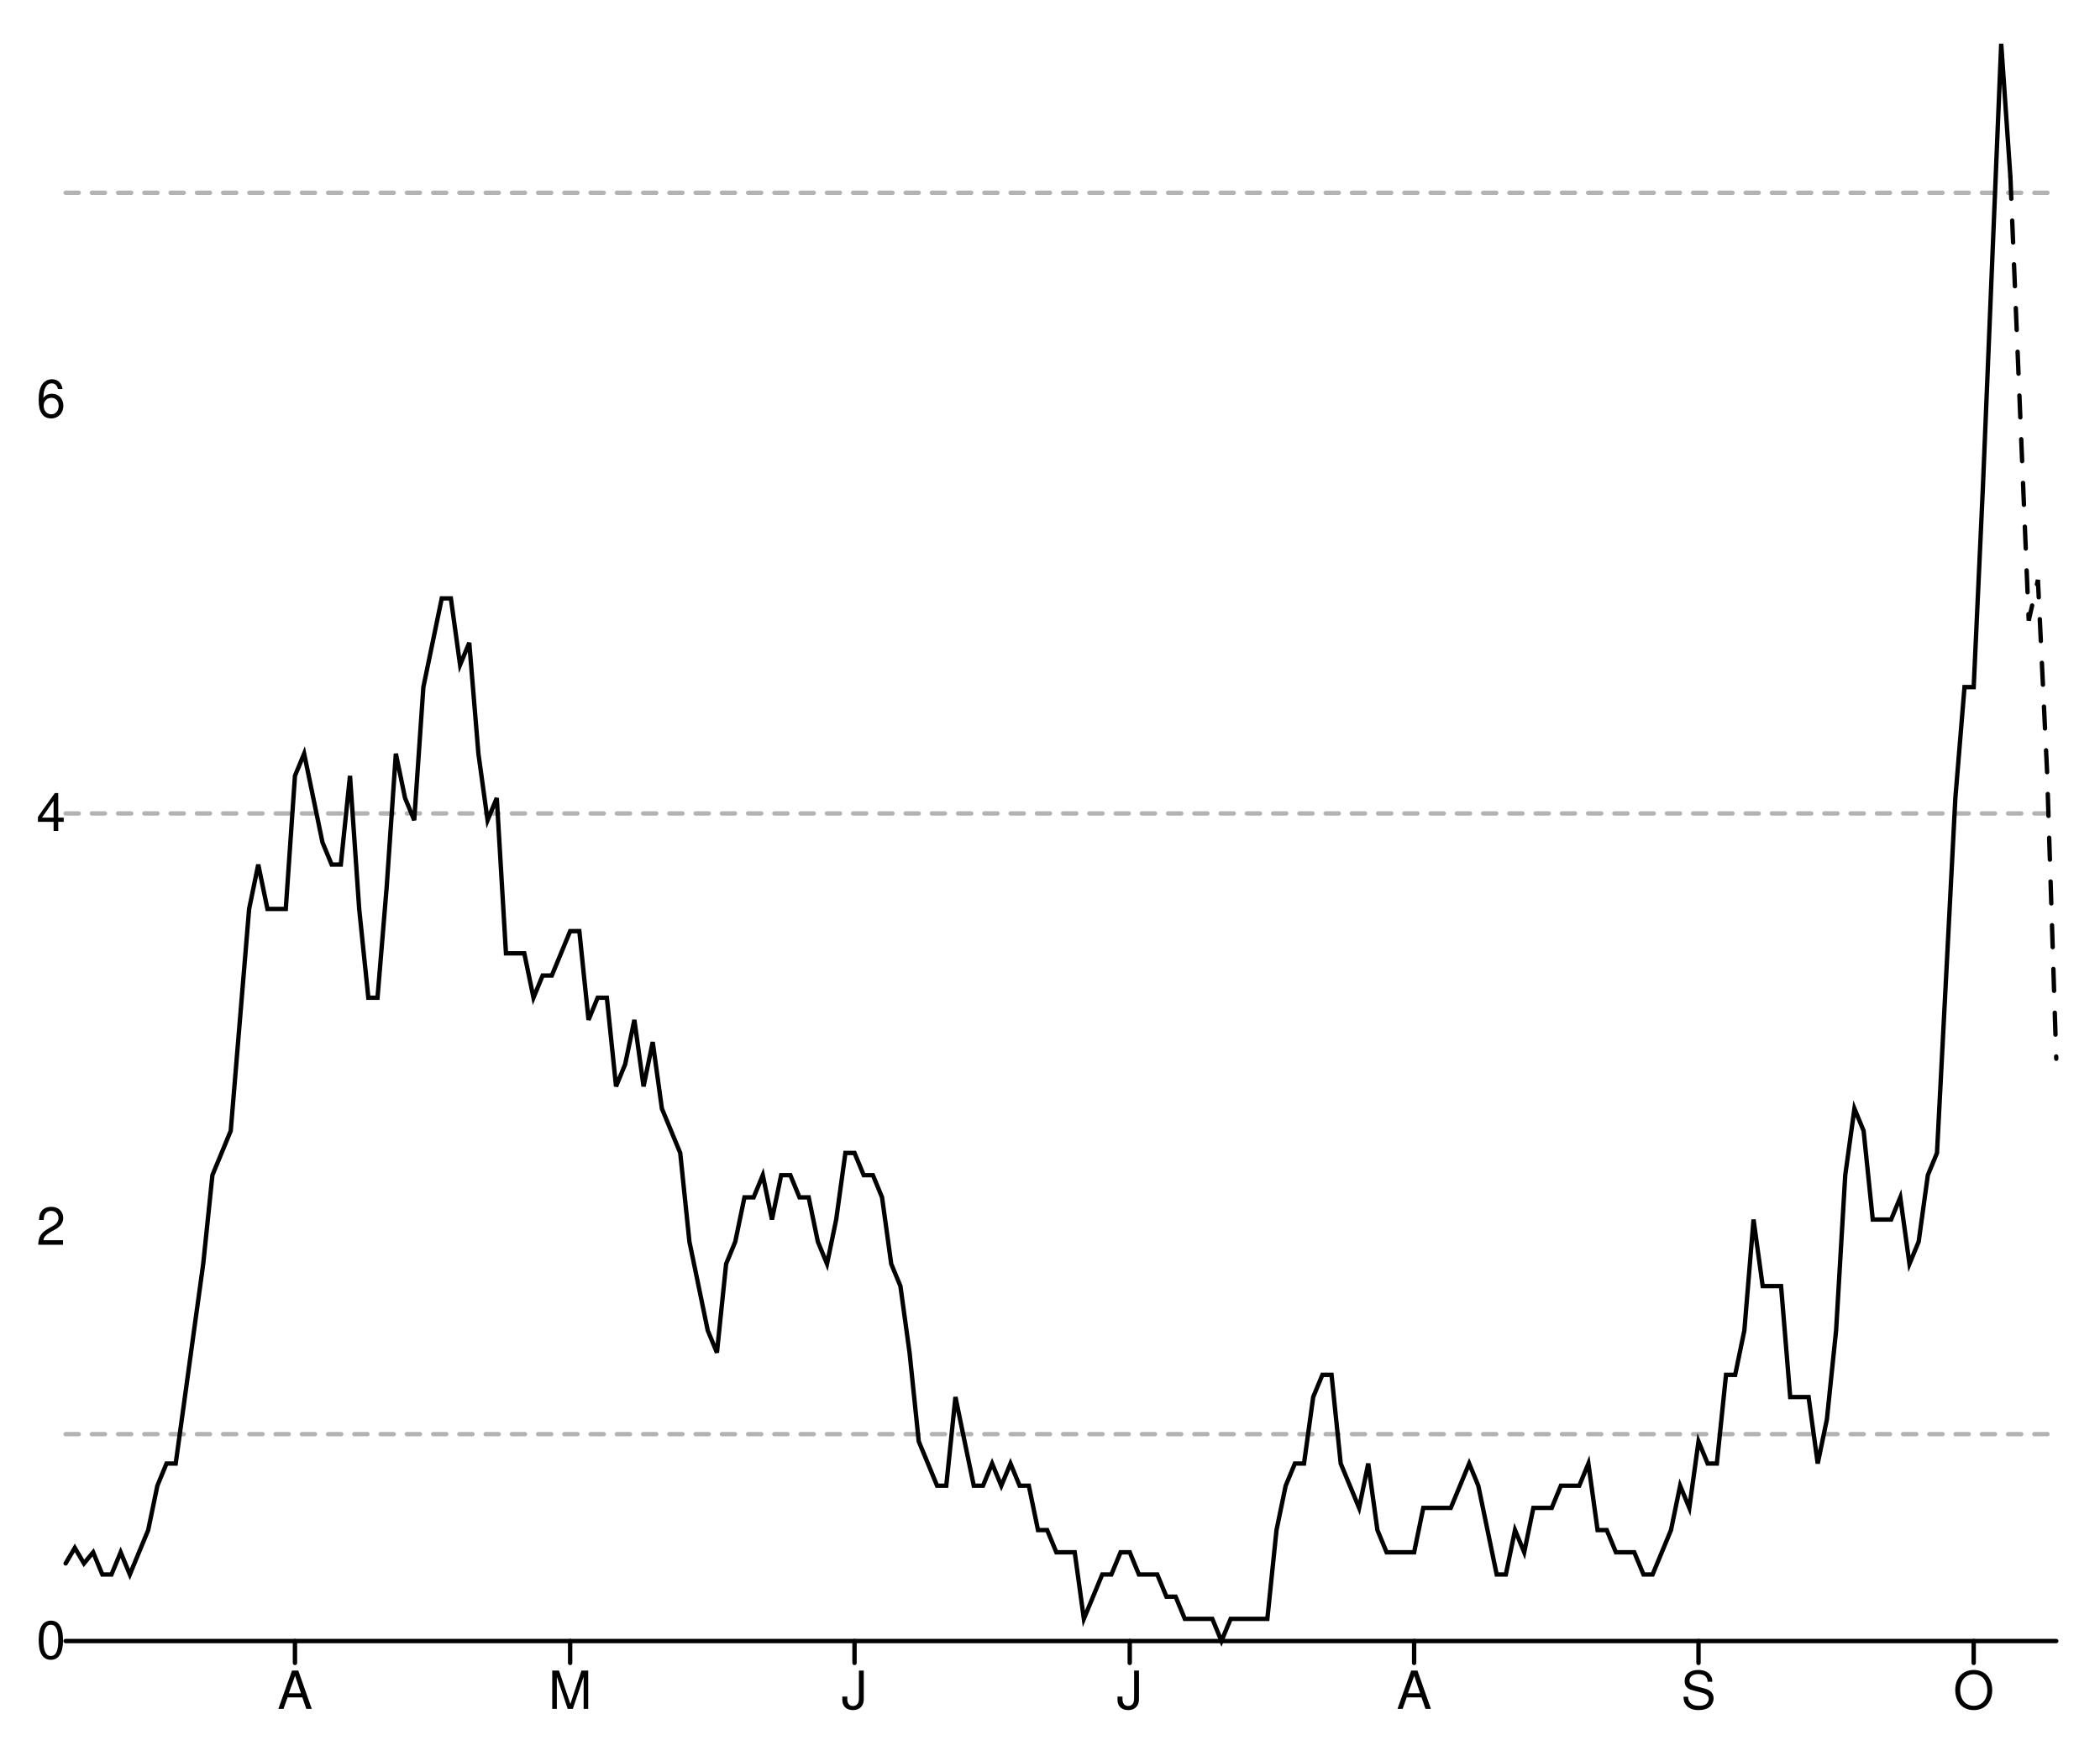
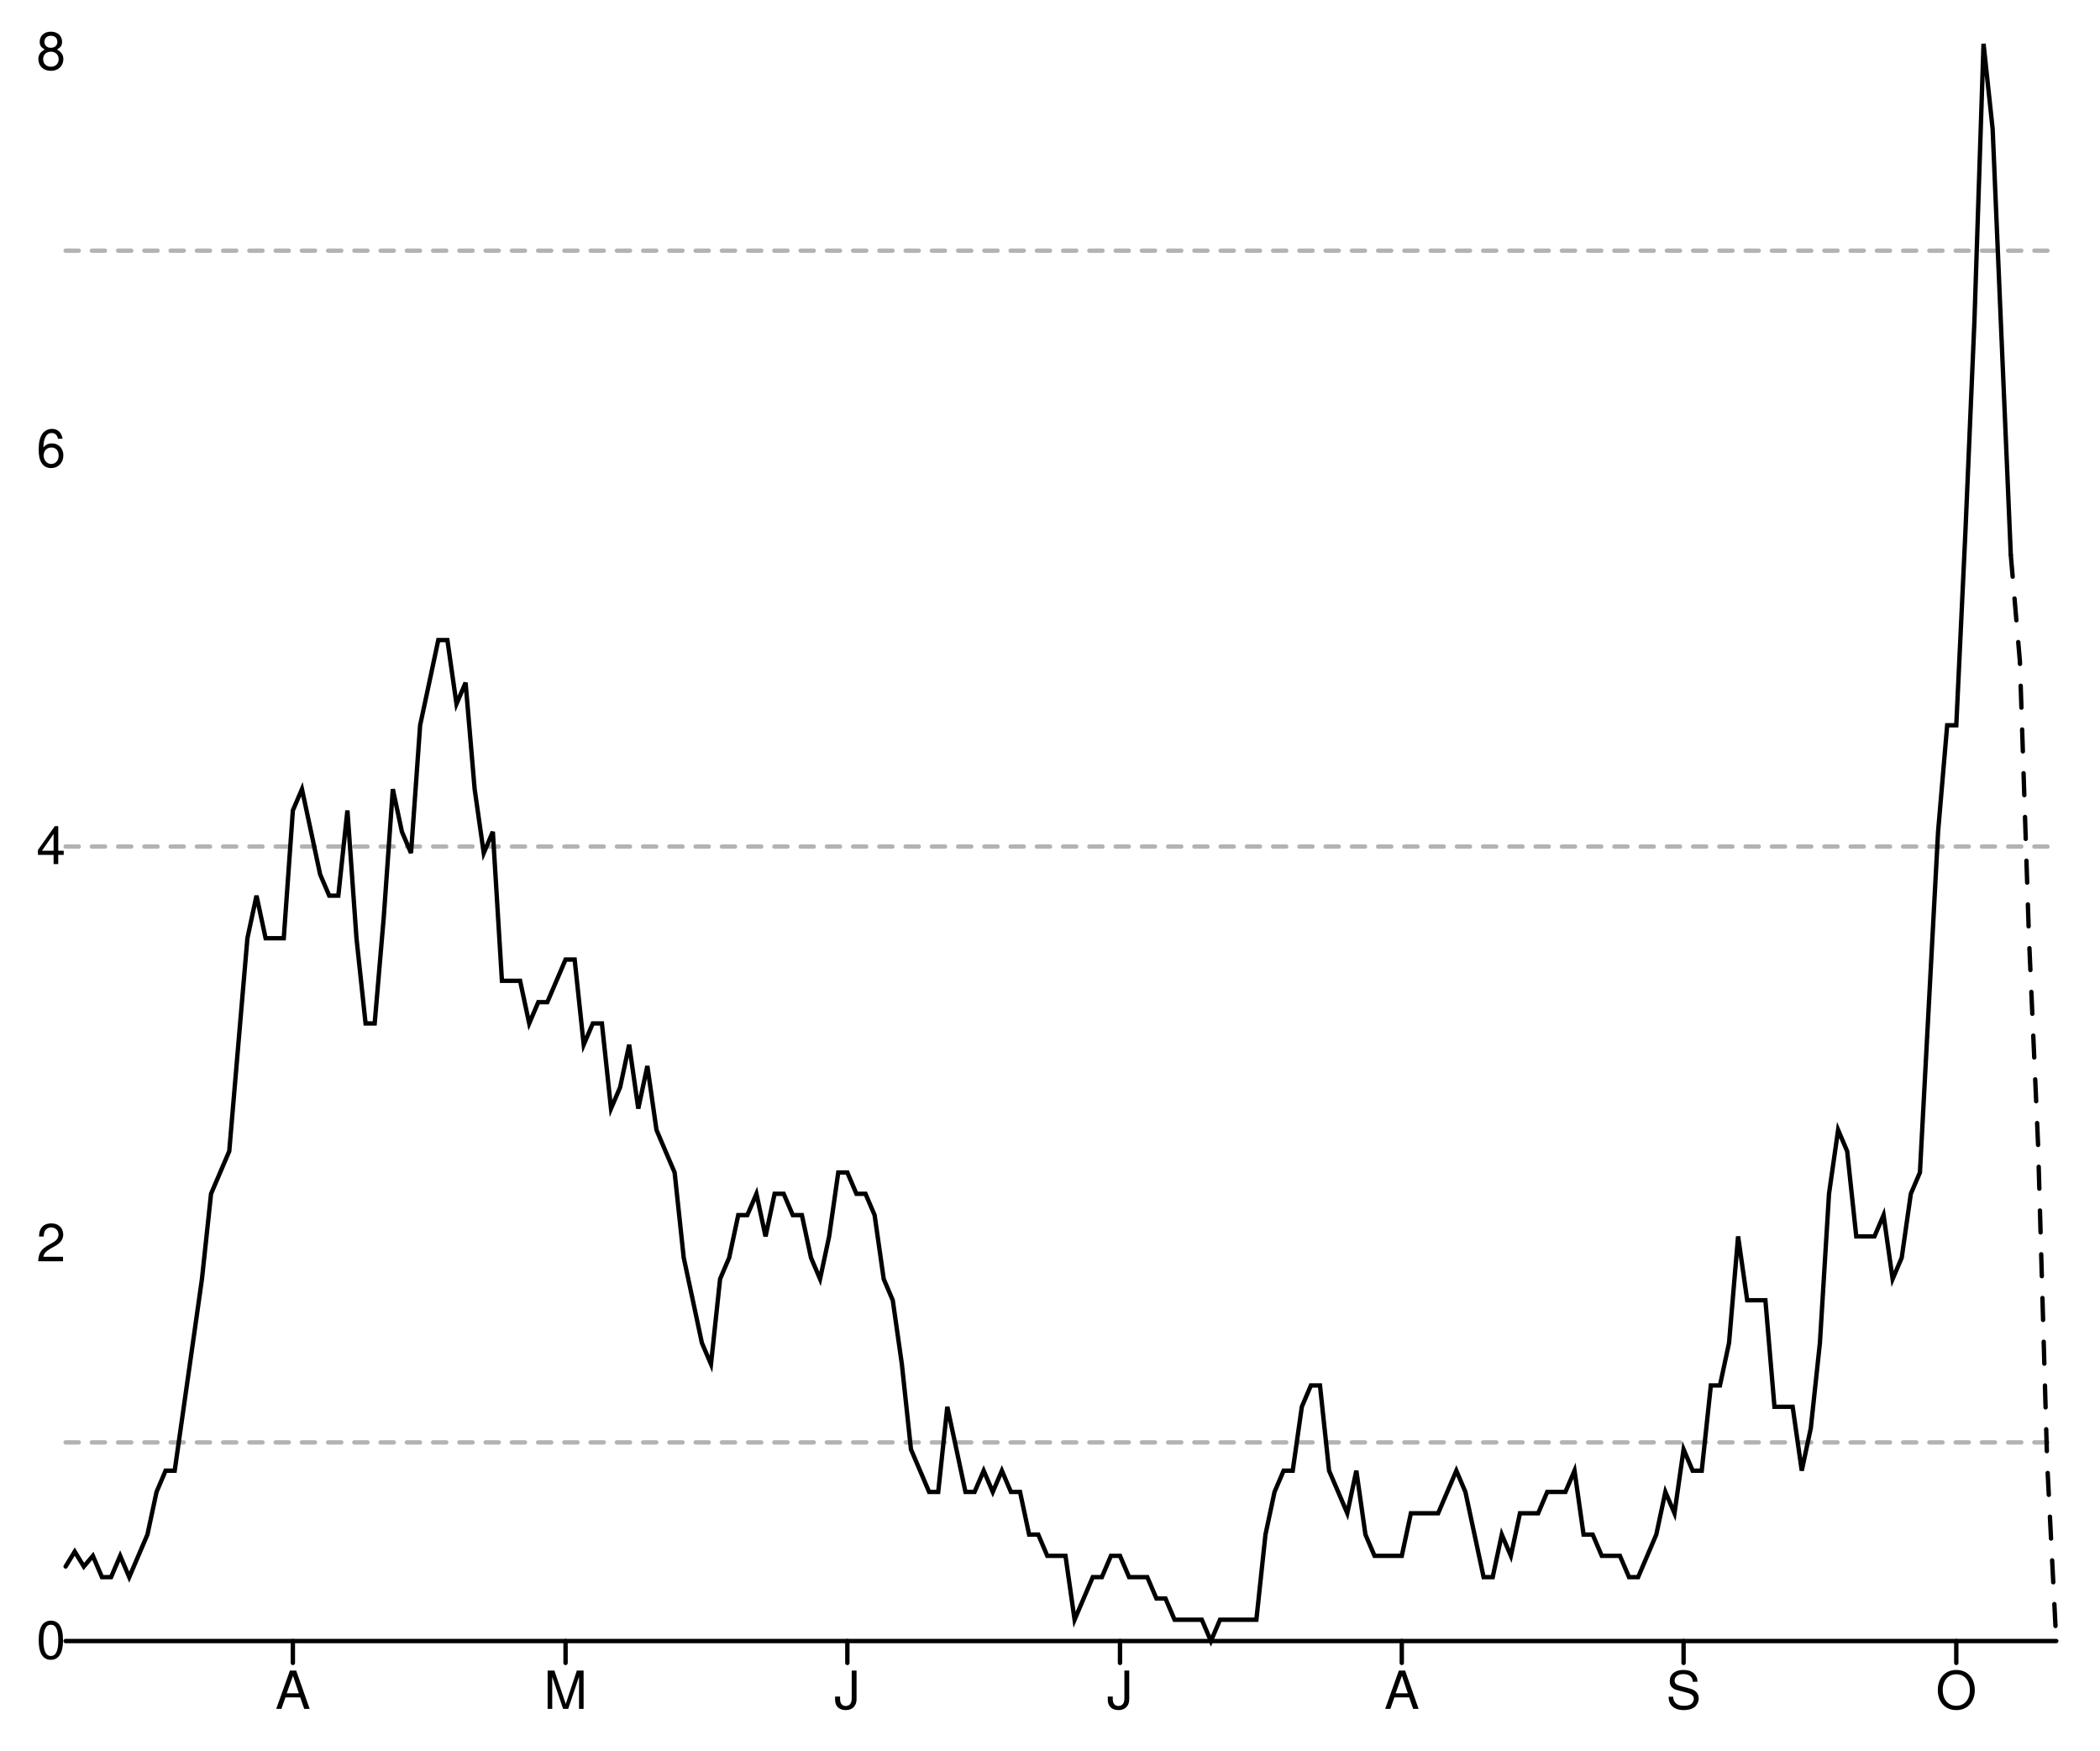
<svg xmlns="http://www.w3.org/2000/svg" width="480" height="400" viewBox="0 0 480 400" style="overflow:display" preserveAspectRatio="xMinYMin meet" overflow="visible">
  <defs>
    <style>
	.data-series path.line { fill-opacity: 0; stroke: black; }
	.data-series path.line.dotted { stroke-dasharray: 12 20 }
	.data-series circle { display: none; }
	.data-series:hover path.line, .data-series.on path.line { stroke-width: 1; }
	.data-series:hover circle, .data-series.on circle { display: inline; }
	.data-series circle:hover, .data-series circle.on { r: 1px!important; }
	.graph-grid { font-family: "Helvetica Neue",Helvetica,Arial,"Lucida Grande",sans-serif; }
	.graph-grid line { stroke: black; stroke-width: 1; stroke-linecap: round; }
	.graph-grid.graph-grid-x text { text-anchor: middle; dominant-baseline: hanging; transform: translateY(10px); }
	.graph-grid.graph-grid-y text { text-anchor: end; dominant-baseline: middle; transform: translateX(-10px); }
	</style>
  </defs>
  <g class="graph-grid graph-grid-y">
    <line x1="15.00" y1="375.00" x2="470.00" y2="375.00" data-left="15" />
    <text x="25" y="375" text-anchor="end">0</text>
-     <text x="25" y="280.442" text-anchor="end">2</text>
-     <text x="25" y="185.883" text-anchor="end">4</text>
-     <text x="25" y="91.325" text-anchor="end">6</text>
+     <text x="25" y="284.224" text-anchor="end">2</text>
+     <text x="25" y="193.448" text-anchor="end">4</text>
+     <text x="25" y="102.672" text-anchor="end">6</text>
+     <text x="25" y="11.896" text-anchor="end">8</text>
    <text style="text-anchor:middle;dominant-baseline:hanging;font-weight:bold;transform: translateY(192.5px) rotate(-90deg);" />
  </g>
  <g class="graph-grid graph-grid-x">
-     <line class="tick" x1="67.42" y1="375.00" x2="67.42" y2="380.00" />
-     <text x="67.419" y="375" text-anchor="middle">A</text>
-     <line class="tick" x1="130.32" y1="375.00" x2="130.32" y2="380.00" />
-     <text x="130.323" y="375" text-anchor="middle">M</text>
-     <line class="tick" x1="195.32" y1="375.00" x2="195.32" y2="380.00" />
-     <text x="195.323" y="375" text-anchor="middle">J</text>
-     <line class="tick" x1="258.23" y1="375.00" x2="258.23" y2="380.00" />
-     <text x="258.226" y="375" text-anchor="middle">J</text>
-     <line class="tick" x1="323.23" y1="375.00" x2="323.23" y2="380.00" />
-     <text x="323.226" y="375" text-anchor="middle">A</text>
-     <line class="tick" x1="388.23" y1="375.00" x2="388.23" y2="380.00" />
-     <text x="388.226" y="375" text-anchor="middle">S</text>
-     <line class="tick" x1="451.13" y1="375.00" x2="451.13" y2="380.00" />
-     <text x="451.129" y="375" text-anchor="middle">O</text>
+     <line class="tick" x1="66.94" y1="375.00" x2="66.94" y2="380.00" />
+     <text x="66.941" y="375" text-anchor="middle">A</text>
+     <line class="tick" x1="129.27" y1="375.00" x2="129.27" y2="380.00" />
+     <text x="129.269" y="375" text-anchor="middle">M</text>
+     <line class="tick" x1="193.68" y1="375.00" x2="193.68" y2="380.00" />
+     <text x="193.676" y="375" text-anchor="middle">J</text>
+     <line class="tick" x1="256.00" y1="375.00" x2="256.00" y2="380.00" />
+     <text x="256.005" y="375" text-anchor="middle">J</text>
+     <line class="tick" x1="320.41" y1="375.00" x2="320.41" y2="380.00" />
+     <text x="320.411" y="375" text-anchor="middle">A</text>
+     <line class="tick" x1="384.82" y1="375.00" x2="384.82" y2="380.00" />
+     <text x="384.817" y="375" text-anchor="middle">S</text>
+     <line class="tick" x1="447.15" y1="375.00" x2="447.15" y2="380.00" />
+     <text x="447.146" y="375" text-anchor="middle">O</text>
    <text style="text-anchor:middle;dominant-baseline:hanging;font-weight:bold;transform: translateY(192.5px) rotate(-90deg);" />
  </g>
  <g data-series="widespread" class="data-series">
-     <path d="M 15.00,44.05L 470.00,44.05" id="E07000115-level-0" class="line" stroke-width="1" stroke-linecap="round" stroke-dasharray="3,3" fill-opacity="0.3" opacity="0.3" />
+     <path d="M 15.00,57.28L 470.00,57.28" id="E07000115-level-0" class="line" stroke-width="1" stroke-linecap="round" stroke-dasharray="3,3" fill-opacity="0.3" opacity="0.3" />
  </g>
  <g data-series="substantial" class="data-series">
-     <path d="M 15.00,185.88L 470.00,185.88" id="E07000115-level-1" class="line" stroke-width="1" stroke-linecap="round" stroke-dasharray="3,3" fill-opacity="0.3" opacity="0.3" />
+     <path d="M 15.00,193.45L 470.00,193.45" id="E07000115-level-1" class="line" stroke-width="1" stroke-linecap="round" stroke-dasharray="3,3" fill-opacity="0.3" opacity="0.3" />
  </g>
  <g data-series="moderate" class="data-series">
-     <path d="M 15.00,327.72L 470.00,327.72" id="E07000115-level-2" class="line" stroke-width="1" stroke-linecap="round" stroke-dasharray="3,3" fill-opacity="0.3" opacity="0.3" />
+     <path d="M 15.00,329.61L 470.00,329.61" id="E07000115-level-2" class="line" stroke-width="1" stroke-linecap="round" stroke-dasharray="3,3" fill-opacity="0.3" opacity="0.3" />
  </g>
  <g data-series="new-cases" class="data-series">
-     <path d="M 15.00,357.26L 17.10,353.71L 19.19,357.26L 21.29,354.72L 23.39,359.79L 25.48,359.79L 27.58,354.72L 29.68,359.79L 31.77,354.72L 33.87,349.65L 35.97,339.51L 38.06,334.44L 40.16,334.44L 42.26,319.24L 44.35,304.03L 46.45,288.82L 48.55,268.54L 50.65,263.47L 52.74,258.40L 54.84,233.06L 56.94,207.71L 59.03,197.57L 61.13,207.71L 63.23,207.71L 65.32,207.71L 67.42,177.29L 69.52,172.22L 71.61,182.36L 73.71,192.50L 75.81,197.57L 77.90,197.57L 80.00,177.29L 82.10,207.71L 84.19,227.99L 86.29,227.99L 88.39,202.64L 90.48,172.22L 92.58,182.36L 94.68,187.43L 96.77,157.01L 98.87,146.88L 100.97,136.74L 103.06,136.74L 105.16,151.94L 107.26,146.88L 109.35,172.22L 111.45,187.43L 113.55,182.36L 115.65,217.85L 117.74,217.85L 119.84,217.85L 121.94,227.99L 124.03,222.92L 126.13,222.92L 128.23,217.85L 130.32,212.78L 132.42,212.78L 134.52,233.06L 136.61,227.99L 138.71,227.99L 140.81,248.26L 142.90,243.19L 145.00,233.06L 147.10,248.26L 149.19,238.12L 151.29,253.33L 153.39,258.40L 155.48,263.47L 157.58,283.75L 159.68,293.89L 161.77,304.03L 163.87,309.10L 165.97,288.82L 168.06,283.75L 170.16,273.61L 172.26,273.61L 174.35,268.54L 176.45,278.68L 178.55,268.54L 180.65,268.54L 182.74,273.61L 184.84,273.61L 186.94,283.75L 189.03,288.82L 191.13,278.68L 193.23,263.47L 195.32,263.47L 197.42,268.54L 199.52,268.54L 201.61,273.61L 203.71,288.82L 205.81,293.89L 207.90,309.10L 210.00,329.38L 212.10,334.44L 214.19,339.51L 216.29,339.51L 218.39,319.24L 220.48,329.38L 222.58,339.51L 224.68,339.51L 226.77,334.44L 228.87,339.51L 230.97,334.44L 233.06,339.51L 235.16,339.51L 237.26,349.65L 239.35,349.65L 241.45,354.72L 243.55,354.72L 245.65,354.72L 247.74,369.93L 249.84,364.86L 251.94,359.79L 254.03,359.79L 256.13,354.72L 258.23,354.72L 260.32,359.79L 262.42,359.79L 264.52,359.79L 266.61,364.86L 268.71,364.86L 270.81,369.93L 272.90,369.93L 275.00,369.93L 277.10,369.93L 279.19,375.00L 281.29,369.93L 283.39,369.93L 285.48,369.93L 287.58,369.93L 289.68,369.93L 291.77,349.65L 293.87,339.51L 295.97,334.44L 298.06,334.44L 300.16,319.24L 302.26,314.17L 304.35,314.17L 306.45,334.44L 308.55,339.51L 310.65,344.58L 312.74,334.44L 314.84,349.65L 316.94,354.72L 319.03,354.72L 321.13,354.72L 323.23,354.72L 325.32,344.58L 327.42,344.58L 329.52,344.58L 331.61,344.58L 333.71,339.51L 335.81,334.44L 337.90,339.51L 340.00,349.65L 342.10,359.79L 344.19,359.79L 346.29,349.65L 348.39,354.72L 350.48,344.58L 352.58,344.58L 354.68,344.58L 356.77,339.51L 358.87,339.51L 360.97,339.51L 363.06,334.44L 365.16,349.65L 367.26,349.65L 369.35,354.72L 371.45,354.72L 373.55,354.72L 375.65,359.79L 377.74,359.79L 379.84,354.72L 381.94,349.65L 384.03,339.51L 386.13,344.58L 388.23,329.38L 390.32,334.44L 392.42,334.44L 394.52,314.17L 396.61,314.17L 398.71,304.03L 400.81,278.68L 402.90,293.89L 405.00,293.89L 407.10,293.89L 409.19,319.24L 411.29,319.24L 413.39,319.24L 415.48,334.44L 417.58,324.31L 419.68,304.03L 421.77,268.54L 423.87,253.33L 425.97,258.40L 428.06,278.68L 430.16,278.68L 432.26,278.68L 434.35,273.61L 436.45,288.82L 438.55,283.75L 440.65,268.54L 442.74,263.47L 444.84,222.92L 446.94,182.36L 449.03,157.01L 451.13,157.01L 453.23,111.39L 455.32,60.69L 457.42,10.00L 459.52,40.42" id="New cases" class="line" stroke-width="1" stroke-linecap="round" />
+     <path d="M 15.00,357.97L 17.08,354.56L 19.16,357.97L 21.23,355.53L 23.31,360.40L 25.39,360.40L 27.47,355.53L 29.54,360.40L 31.62,355.53L 33.70,350.67L 35.78,340.93L 37.85,336.07L 39.93,336.07L 42.01,321.47L 44.09,306.87L 46.16,292.27L 48.24,272.80L 50.32,267.93L 52.40,263.07L 54.47,238.73L 56.55,214.40L 58.63,204.67L 60.71,214.40L 62.79,214.40L 64.86,214.40L 66.94,185.20L 69.02,180.33L 71.10,190.07L 73.17,199.80L 75.25,204.67L 77.33,204.67L 79.41,185.20L 81.48,214.40L 83.56,233.87L 85.64,233.87L 87.72,209.53L 89.79,180.33L 91.87,190.07L 93.95,194.93L 96.03,165.73L 98.11,156.00L 100.18,146.27L 102.26,146.27L 104.34,160.87L 106.42,156.00L 108.49,180.33L 110.57,194.93L 112.65,190.07L 114.73,224.13L 116.80,224.13L 118.88,224.13L 120.96,233.87L 123.04,229.00L 125.11,229.00L 127.19,224.13L 129.27,219.27L 131.35,219.27L 133.42,238.73L 135.50,233.87L 137.58,233.87L 139.66,253.33L 141.74,248.47L 143.81,238.73L 145.89,253.33L 147.97,243.60L 150.05,258.20L 152.12,263.07L 154.20,267.93L 156.28,287.40L 158.36,297.13L 160.43,306.87L 162.51,311.73L 164.59,292.27L 166.67,287.40L 168.74,277.67L 170.82,277.67L 172.90,272.80L 174.98,282.53L 177.05,272.80L 179.13,272.80L 181.21,277.67L 183.29,277.67L 185.37,287.40L 187.44,292.27L 189.52,282.53L 191.60,267.93L 193.68,267.93L 195.75,272.80L 197.83,272.80L 199.91,277.67L 201.99,292.27L 204.06,297.13L 206.14,311.73L 208.22,331.20L 210.30,336.07L 212.37,340.93L 214.45,340.93L 216.53,321.47L 218.61,331.20L 220.68,340.93L 222.76,340.93L 224.84,336.07L 226.92,340.93L 229.00,336.07L 231.07,340.93L 233.15,340.93L 235.23,350.67L 237.31,350.67L 239.38,355.53L 241.46,355.53L 243.54,355.53L 245.62,370.13L 247.69,365.27L 249.77,360.40L 251.85,360.40L 253.93,355.53L 256.00,355.53L 258.08,360.40L 260.16,360.40L 262.24,360.40L 264.32,365.27L 266.39,365.27L 268.47,370.13L 270.55,370.13L 272.63,370.13L 274.70,370.13L 276.78,375.00L 278.86,370.13L 280.94,370.13L 283.01,370.13L 285.09,370.13L 287.17,370.13L 289.25,350.67L 291.32,340.93L 293.40,336.07L 295.48,336.07L 297.56,321.47L 299.63,316.60L 301.71,316.60L 303.79,336.07L 305.87,340.93L 307.95,345.80L 310.02,336.07L 312.10,350.67L 314.18,355.53L 316.26,355.53L 318.33,355.53L 320.41,355.53L 322.49,345.80L 324.57,345.80L 326.64,345.80L 328.72,345.80L 330.80,340.93L 332.88,336.07L 334.95,340.93L 337.03,350.67L 339.11,360.40L 341.19,360.40L 343.26,350.67L 345.34,355.53L 347.42,345.80L 349.50,345.80L 351.58,345.80L 353.65,340.93L 355.73,340.93L 357.81,340.93L 359.89,336.07L 361.96,350.67L 364.04,350.67L 366.12,355.53L 368.20,355.53L 370.27,355.53L 372.35,360.40L 374.43,360.40L 376.51,355.53L 378.58,350.67L 380.66,340.93L 382.74,345.80L 384.82,331.20L 386.89,336.07L 388.97,336.07L 391.05,316.60L 393.13,316.60L 395.21,306.87L 397.28,282.53L 399.36,297.13L 401.44,297.13L 403.52,297.13L 405.59,321.47L 407.67,321.47L 409.75,321.47L 411.83,336.07L 413.90,326.33L 415.98,306.87L 418.06,272.80L 420.14,258.20L 422.21,263.07L 424.29,282.53L 426.37,282.53L 428.45,282.53L 430.53,277.67L 432.60,292.27L 434.68,287.40L 436.76,272.80L 438.84,267.93L 440.91,229.00L 442.99,190.07L 445.07,165.73L 447.15,165.73L 449.22,121.93L 451.30,73.27L 453.38,10.00L 455.46,29.47L 457.53,78.13L 459.61,126.80" id="New cases" class="line" stroke-width="1" stroke-linecap="round" />
  </g>
  <g data-series="recent-cases" class="data-series">
-     <path d="M 459.52,40.42L 461.61,91.11L 463.71,141.81L 465.81,132.51L 467.90,176.28L 470.00,241.93" id="Recent cases" class="line" stroke-width="1" stroke-linecap="round" stroke-dasharray="5,5" />
+     <path d="M 459.61,126.80L 461.69,151.13L 463.77,214.40L 465.84,261.44L 467.92,334.12L 470.00,375.00" id="Recent cases" class="line" stroke-width="1" stroke-linecap="round" stroke-dasharray="5,5" />
  </g>
</svg>
